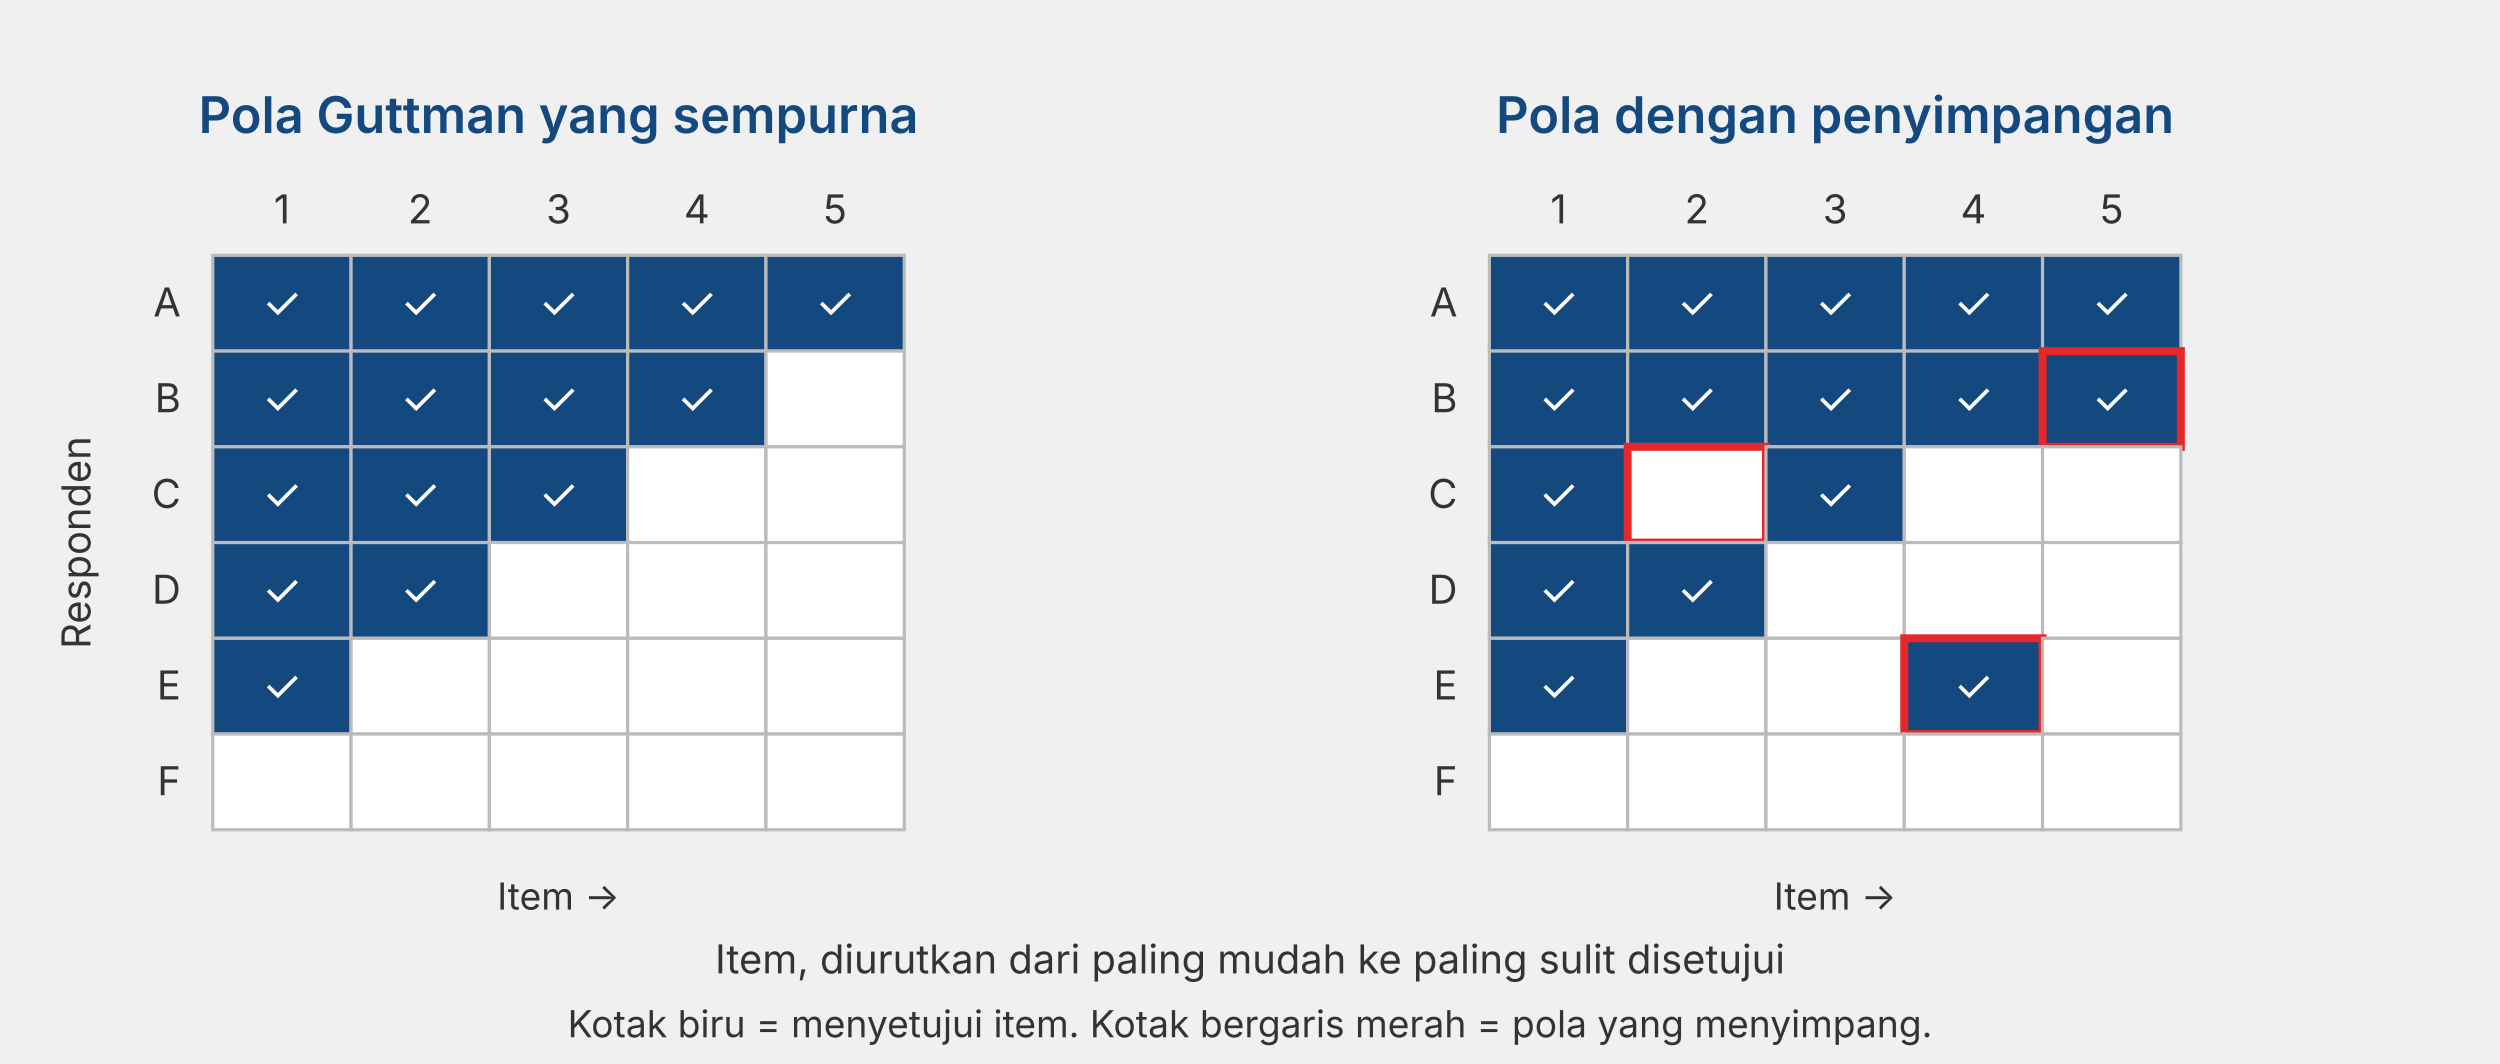
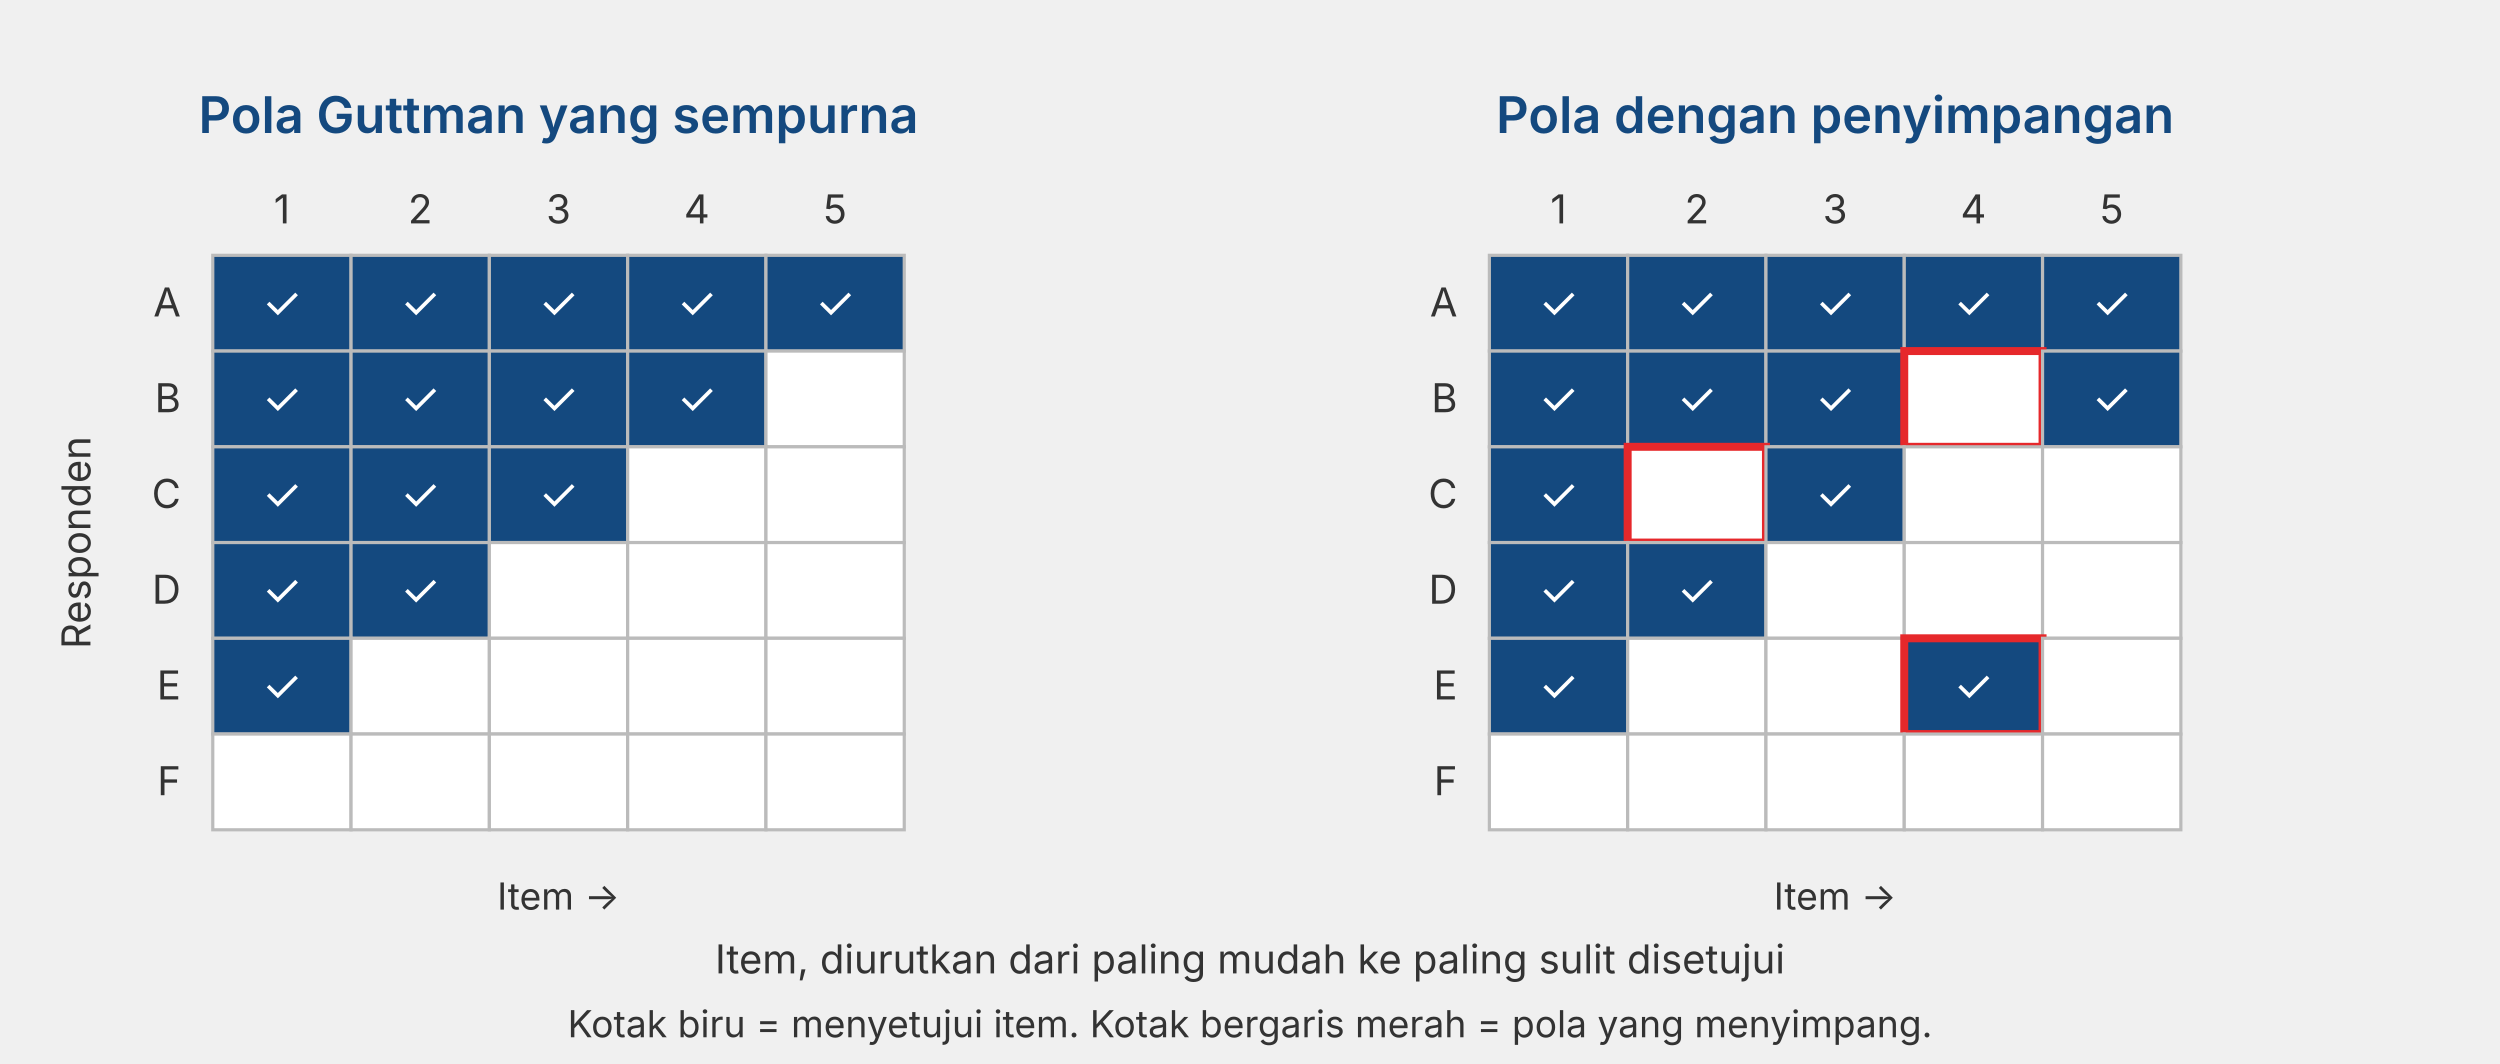
<svg xmlns="http://www.w3.org/2000/svg" width="940" height="400" viewBox="0 0 940 400" font-family="Segoe UI, Inter, Helvetica, sans-serif">
  <text x="210" y="50" font-size="19" font-weight="600" fill="#14497F" text-anchor="middle">Pola Guttman yang sempurna</text>
  <text x="106" y="84" font-size="15" fill="#333333" text-anchor="middle">1</text>
  <text x="158" y="84" font-size="15" fill="#333333" text-anchor="middle">2</text>
  <text x="210" y="84" font-size="15" fill="#333333" text-anchor="middle">3</text>
  <text x="262" y="84" font-size="15" fill="#333333" text-anchor="middle">4</text>
  <text x="314" y="84" font-size="15" fill="#333333" text-anchor="middle">5</text>
  <text x="68" y="119" font-size="15" fill="#333333" text-anchor="end">A</text>
  <rect x="80" y="96" width="52" height="36" fill="#14497F" stroke="#BBBBBB" stroke-width="1.2" />
  <text x="106" y="120" font-size="17" fill="#FFFFFF" text-anchor="middle">✓</text>
  <rect x="132" y="96" width="52" height="36" fill="#14497F" stroke="#BBBBBB" stroke-width="1.2" />
  <text x="158" y="120" font-size="17" fill="#FFFFFF" text-anchor="middle">✓</text>
  <rect x="184" y="96" width="52" height="36" fill="#14497F" stroke="#BBBBBB" stroke-width="1.2" />
  <text x="210" y="120" font-size="17" fill="#FFFFFF" text-anchor="middle">✓</text>
  <rect x="236" y="96" width="52" height="36" fill="#14497F" stroke="#BBBBBB" stroke-width="1.2" />
  <text x="262" y="120" font-size="17" fill="#FFFFFF" text-anchor="middle">✓</text>
  <rect x="288" y="96" width="52" height="36" fill="#14497F" stroke="#BBBBBB" stroke-width="1.2" />
  <text x="314" y="120" font-size="17" fill="#FFFFFF" text-anchor="middle">✓</text>
  <text x="68" y="155" font-size="15" fill="#333333" text-anchor="end">B</text>
  <rect x="80" y="132" width="52" height="36" fill="#14497F" stroke="#BBBBBB" stroke-width="1.2" />
  <text x="106" y="156" font-size="17" fill="#FFFFFF" text-anchor="middle">✓</text>
  <rect x="132" y="132" width="52" height="36" fill="#14497F" stroke="#BBBBBB" stroke-width="1.2" />
  <text x="158" y="156" font-size="17" fill="#FFFFFF" text-anchor="middle">✓</text>
  <rect x="184" y="132" width="52" height="36" fill="#14497F" stroke="#BBBBBB" stroke-width="1.2" />
  <text x="210" y="156" font-size="17" fill="#FFFFFF" text-anchor="middle">✓</text>
  <rect x="236" y="132" width="52" height="36" fill="#14497F" stroke="#BBBBBB" stroke-width="1.2" />
  <text x="262" y="156" font-size="17" fill="#FFFFFF" text-anchor="middle">✓</text>
  <rect x="288" y="132" width="52" height="36" fill="#FFFFFF" stroke="#BBBBBB" stroke-width="1.2" />
  <text x="68" y="191" font-size="15" fill="#333333" text-anchor="end">C</text>
  <rect x="80" y="168" width="52" height="36" fill="#14497F" stroke="#BBBBBB" stroke-width="1.2" />
  <text x="106" y="192" font-size="17" fill="#FFFFFF" text-anchor="middle">✓</text>
  <rect x="132" y="168" width="52" height="36" fill="#14497F" stroke="#BBBBBB" stroke-width="1.2" />
  <text x="158" y="192" font-size="17" fill="#FFFFFF" text-anchor="middle">✓</text>
  <rect x="184" y="168" width="52" height="36" fill="#14497F" stroke="#BBBBBB" stroke-width="1.2" />
  <text x="210" y="192" font-size="17" fill="#FFFFFF" text-anchor="middle">✓</text>
  <rect x="236" y="168" width="52" height="36" fill="#FFFFFF" stroke="#BBBBBB" stroke-width="1.2" />
  <rect x="288" y="168" width="52" height="36" fill="#FFFFFF" stroke="#BBBBBB" stroke-width="1.2" />
  <text x="68" y="227" font-size="15" fill="#333333" text-anchor="end">D</text>
  <rect x="80" y="204" width="52" height="36" fill="#14497F" stroke="#BBBBBB" stroke-width="1.2" />
  <text x="106" y="228" font-size="17" fill="#FFFFFF" text-anchor="middle">✓</text>
  <rect x="132" y="204" width="52" height="36" fill="#14497F" stroke="#BBBBBB" stroke-width="1.2" />
  <text x="158" y="228" font-size="17" fill="#FFFFFF" text-anchor="middle">✓</text>
  <rect x="184" y="204" width="52" height="36" fill="#FFFFFF" stroke="#BBBBBB" stroke-width="1.2" />
  <rect x="236" y="204" width="52" height="36" fill="#FFFFFF" stroke="#BBBBBB" stroke-width="1.2" />
  <rect x="288" y="204" width="52" height="36" fill="#FFFFFF" stroke="#BBBBBB" stroke-width="1.2" />
  <text x="68" y="263" font-size="15" fill="#333333" text-anchor="end">E</text>
  <rect x="80" y="240" width="52" height="36" fill="#14497F" stroke="#BBBBBB" stroke-width="1.2" />
  <text x="106" y="264" font-size="17" fill="#FFFFFF" text-anchor="middle">✓</text>
  <rect x="132" y="240" width="52" height="36" fill="#FFFFFF" stroke="#BBBBBB" stroke-width="1.2" />
  <rect x="184" y="240" width="52" height="36" fill="#FFFFFF" stroke="#BBBBBB" stroke-width="1.2" />
  <rect x="236" y="240" width="52" height="36" fill="#FFFFFF" stroke="#BBBBBB" stroke-width="1.2" />
  <rect x="288" y="240" width="52" height="36" fill="#FFFFFF" stroke="#BBBBBB" stroke-width="1.2" />
  <text x="68" y="299" font-size="15" fill="#333333" text-anchor="end">F</text>
  <rect x="80" y="276" width="52" height="36" fill="#FFFFFF" stroke="#BBBBBB" stroke-width="1.2" />
  <rect x="132" y="276" width="52" height="36" fill="#FFFFFF" stroke="#BBBBBB" stroke-width="1.2" />
  <rect x="184" y="276" width="52" height="36" fill="#FFFFFF" stroke="#BBBBBB" stroke-width="1.2" />
  <rect x="236" y="276" width="52" height="36" fill="#FFFFFF" stroke="#BBBBBB" stroke-width="1.2" />
  <rect x="288" y="276" width="52" height="36" fill="#FFFFFF" stroke="#BBBBBB" stroke-width="1.2" />
  <text x="690" y="50" font-size="19" font-weight="600" fill="#14497F" text-anchor="middle">Pola dengan penyimpangan</text>
  <text x="586" y="84" font-size="15" fill="#333333" text-anchor="middle">1</text>
  <text x="638" y="84" font-size="15" fill="#333333" text-anchor="middle">2</text>
  <text x="690" y="84" font-size="15" fill="#333333" text-anchor="middle">3</text>
  <text x="742" y="84" font-size="15" fill="#333333" text-anchor="middle">4</text>
  <text x="794" y="84" font-size="15" fill="#333333" text-anchor="middle">5</text>
  <text x="548" y="119" font-size="15" fill="#333333" text-anchor="end">A</text>
  <rect x="560" y="96" width="52" height="36" fill="#14497F" stroke="#BBBBBB" stroke-width="1.2" />
  <text x="586" y="120" font-size="17" fill="#FFFFFF" text-anchor="middle">✓</text>
  <rect x="612" y="96" width="52" height="36" fill="#14497F" stroke="#BBBBBB" stroke-width="1.2" />
  <text x="638" y="120" font-size="17" fill="#FFFFFF" text-anchor="middle">✓</text>
  <rect x="664" y="96" width="52" height="36" fill="#14497F" stroke="#BBBBBB" stroke-width="1.2" />
  <text x="690" y="120" font-size="17" fill="#FFFFFF" text-anchor="middle">✓</text>
  <rect x="716" y="96" width="52" height="36" fill="#14497F" stroke="#BBBBBB" stroke-width="1.2" />
  <text x="742" y="120" font-size="17" fill="#FFFFFF" text-anchor="middle">✓</text>
  <rect x="768" y="96" width="52" height="36" fill="#14497F" stroke="#BBBBBB" stroke-width="1.2" />
  <text x="794" y="120" font-size="17" fill="#FFFFFF" text-anchor="middle">✓</text>
  <text x="548" y="155" font-size="15" fill="#333333" text-anchor="end">B</text>
  <rect x="560" y="132" width="52" height="36" fill="#14497F" stroke="#BBBBBB" stroke-width="1.2" />
  <text x="586" y="156" font-size="17" fill="#FFFFFF" text-anchor="middle">✓</text>
  <rect x="612" y="132" width="52" height="36" fill="#14497F" stroke="#BBBBBB" stroke-width="1.2" />
  <text x="638" y="156" font-size="17" fill="#FFFFFF" text-anchor="middle">✓</text>
  <rect x="664" y="132" width="52" height="36" fill="#14497F" stroke="#BBBBBB" stroke-width="1.2" />
  <text x="690" y="156" font-size="17" fill="#FFFFFF" text-anchor="middle">✓</text>
-   <rect x="716" y="132" width="52" height="36" fill="#14497F" stroke="#BBBBBB" stroke-width="1.2" />
-   <text x="742" y="156" font-size="17" fill="#FFFFFF" text-anchor="middle">✓</text>
-   <rect x="768" y="132" width="52" height="36" fill="#14497F" stroke="#E6282B" stroke-width="3" />
+   <rect x="716" y="132" width="52" height="36" fill="#FFFFFF" stroke="#E6282B" stroke-width="3" />
+   <rect x="768" y="132" width="52" height="36" fill="#14497F" stroke="#BBBBBB" stroke-width="1.2" />
  <text x="794" y="156" font-size="17" fill="#FFFFFF" text-anchor="middle">✓</text>
  <text x="548" y="191" font-size="15" fill="#333333" text-anchor="end">C</text>
  <rect x="560" y="168" width="52" height="36" fill="#14497F" stroke="#BBBBBB" stroke-width="1.2" />
  <text x="586" y="192" font-size="17" fill="#FFFFFF" text-anchor="middle">✓</text>
  <rect x="612" y="168" width="52" height="36" fill="#FFFFFF" stroke="#E6282B" stroke-width="3" />
  <rect x="664" y="168" width="52" height="36" fill="#14497F" stroke="#BBBBBB" stroke-width="1.2" />
  <text x="690" y="192" font-size="17" fill="#FFFFFF" text-anchor="middle">✓</text>
  <rect x="716" y="168" width="52" height="36" fill="#FFFFFF" stroke="#BBBBBB" stroke-width="1.2" />
  <rect x="768" y="168" width="52" height="36" fill="#FFFFFF" stroke="#BBBBBB" stroke-width="1.2" />
  <text x="548" y="227" font-size="15" fill="#333333" text-anchor="end">D</text>
  <rect x="560" y="204" width="52" height="36" fill="#14497F" stroke="#BBBBBB" stroke-width="1.2" />
  <text x="586" y="228" font-size="17" fill="#FFFFFF" text-anchor="middle">✓</text>
  <rect x="612" y="204" width="52" height="36" fill="#14497F" stroke="#BBBBBB" stroke-width="1.2" />
  <text x="638" y="228" font-size="17" fill="#FFFFFF" text-anchor="middle">✓</text>
  <rect x="664" y="204" width="52" height="36" fill="#FFFFFF" stroke="#BBBBBB" stroke-width="1.2" />
  <rect x="716" y="204" width="52" height="36" fill="#FFFFFF" stroke="#BBBBBB" stroke-width="1.2" />
  <rect x="768" y="204" width="52" height="36" fill="#FFFFFF" stroke="#BBBBBB" stroke-width="1.2" />
  <text x="548" y="263" font-size="15" fill="#333333" text-anchor="end">E</text>
  <rect x="560" y="240" width="52" height="36" fill="#14497F" stroke="#BBBBBB" stroke-width="1.2" />
  <text x="586" y="264" font-size="17" fill="#FFFFFF" text-anchor="middle">✓</text>
  <rect x="612" y="240" width="52" height="36" fill="#FFFFFF" stroke="#BBBBBB" stroke-width="1.2" />
  <rect x="664" y="240" width="52" height="36" fill="#FFFFFF" stroke="#BBBBBB" stroke-width="1.2" />
  <rect x="716" y="240" width="52" height="36" fill="#14497F" stroke="#E6282B" stroke-width="3" />
  <text x="742" y="264" font-size="17" fill="#FFFFFF" text-anchor="middle">✓</text>
  <rect x="768" y="240" width="52" height="36" fill="#FFFFFF" stroke="#BBBBBB" stroke-width="1.2" />
  <text x="548" y="299" font-size="15" fill="#333333" text-anchor="end">F</text>
  <rect x="560" y="276" width="52" height="36" fill="#FFFFFF" stroke="#BBBBBB" stroke-width="1.2" />
  <rect x="612" y="276" width="52" height="36" fill="#FFFFFF" stroke="#BBBBBB" stroke-width="1.2" />
  <rect x="664" y="276" width="52" height="36" fill="#FFFFFF" stroke="#BBBBBB" stroke-width="1.2" />
  <rect x="716" y="276" width="52" height="36" fill="#FFFFFF" stroke="#BBBBBB" stroke-width="1.2" />
  <rect x="768" y="276" width="52" height="36" fill="#FFFFFF" stroke="#BBBBBB" stroke-width="1.2" />
  <text x="210" y="342" font-size="14" fill="#333333" text-anchor="middle">Item →</text>
  <text x="690" y="342" font-size="14" fill="#333333" text-anchor="middle">Item →</text>
  <text x="34" y="204" font-size="15" fill="#333333" text-anchor="middle" transform="rotate(-90 34 204)">Responden</text>
  <text x="470" y="366" font-size="15" fill="#333333" text-anchor="middle">Item, diurutkan dari paling mudah ke paling sulit disetujui</text>
  <text x="470" y="390" font-size="14" fill="#333333" text-anchor="middle">Kotak biru = menyetujui item.  Kotak bergaris merah = pola yang menyimpang.</text>
</svg>
